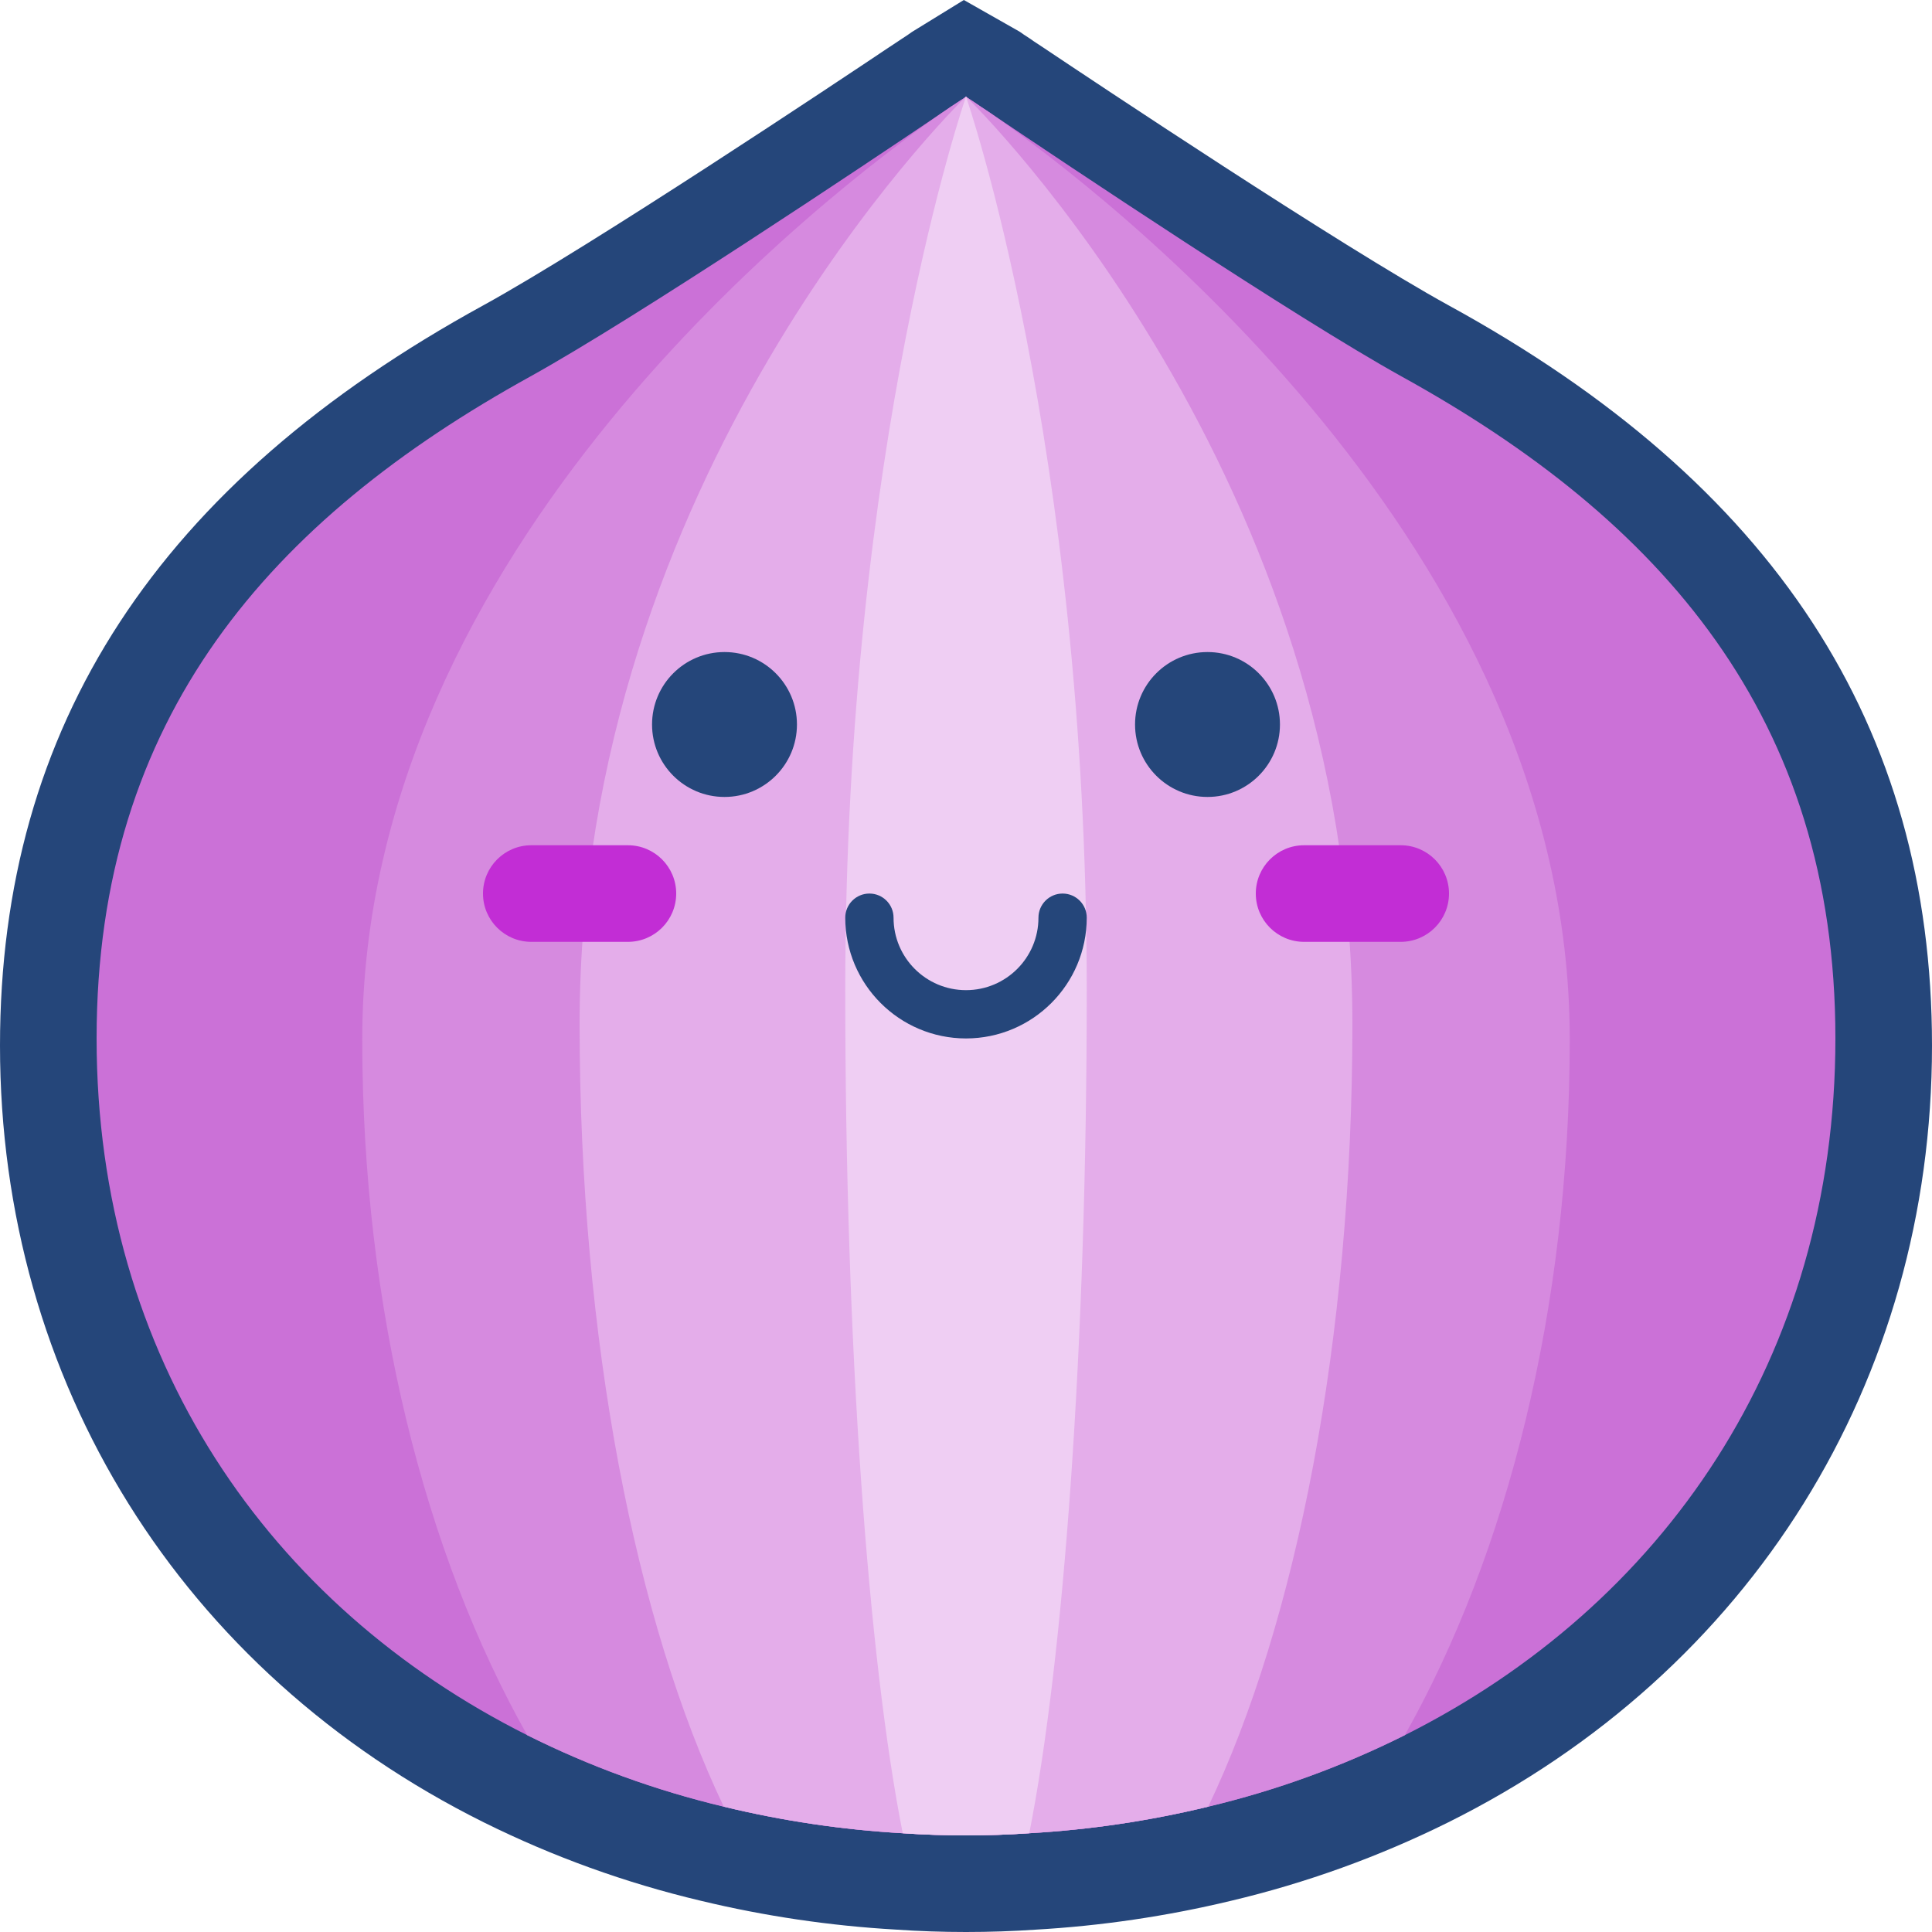
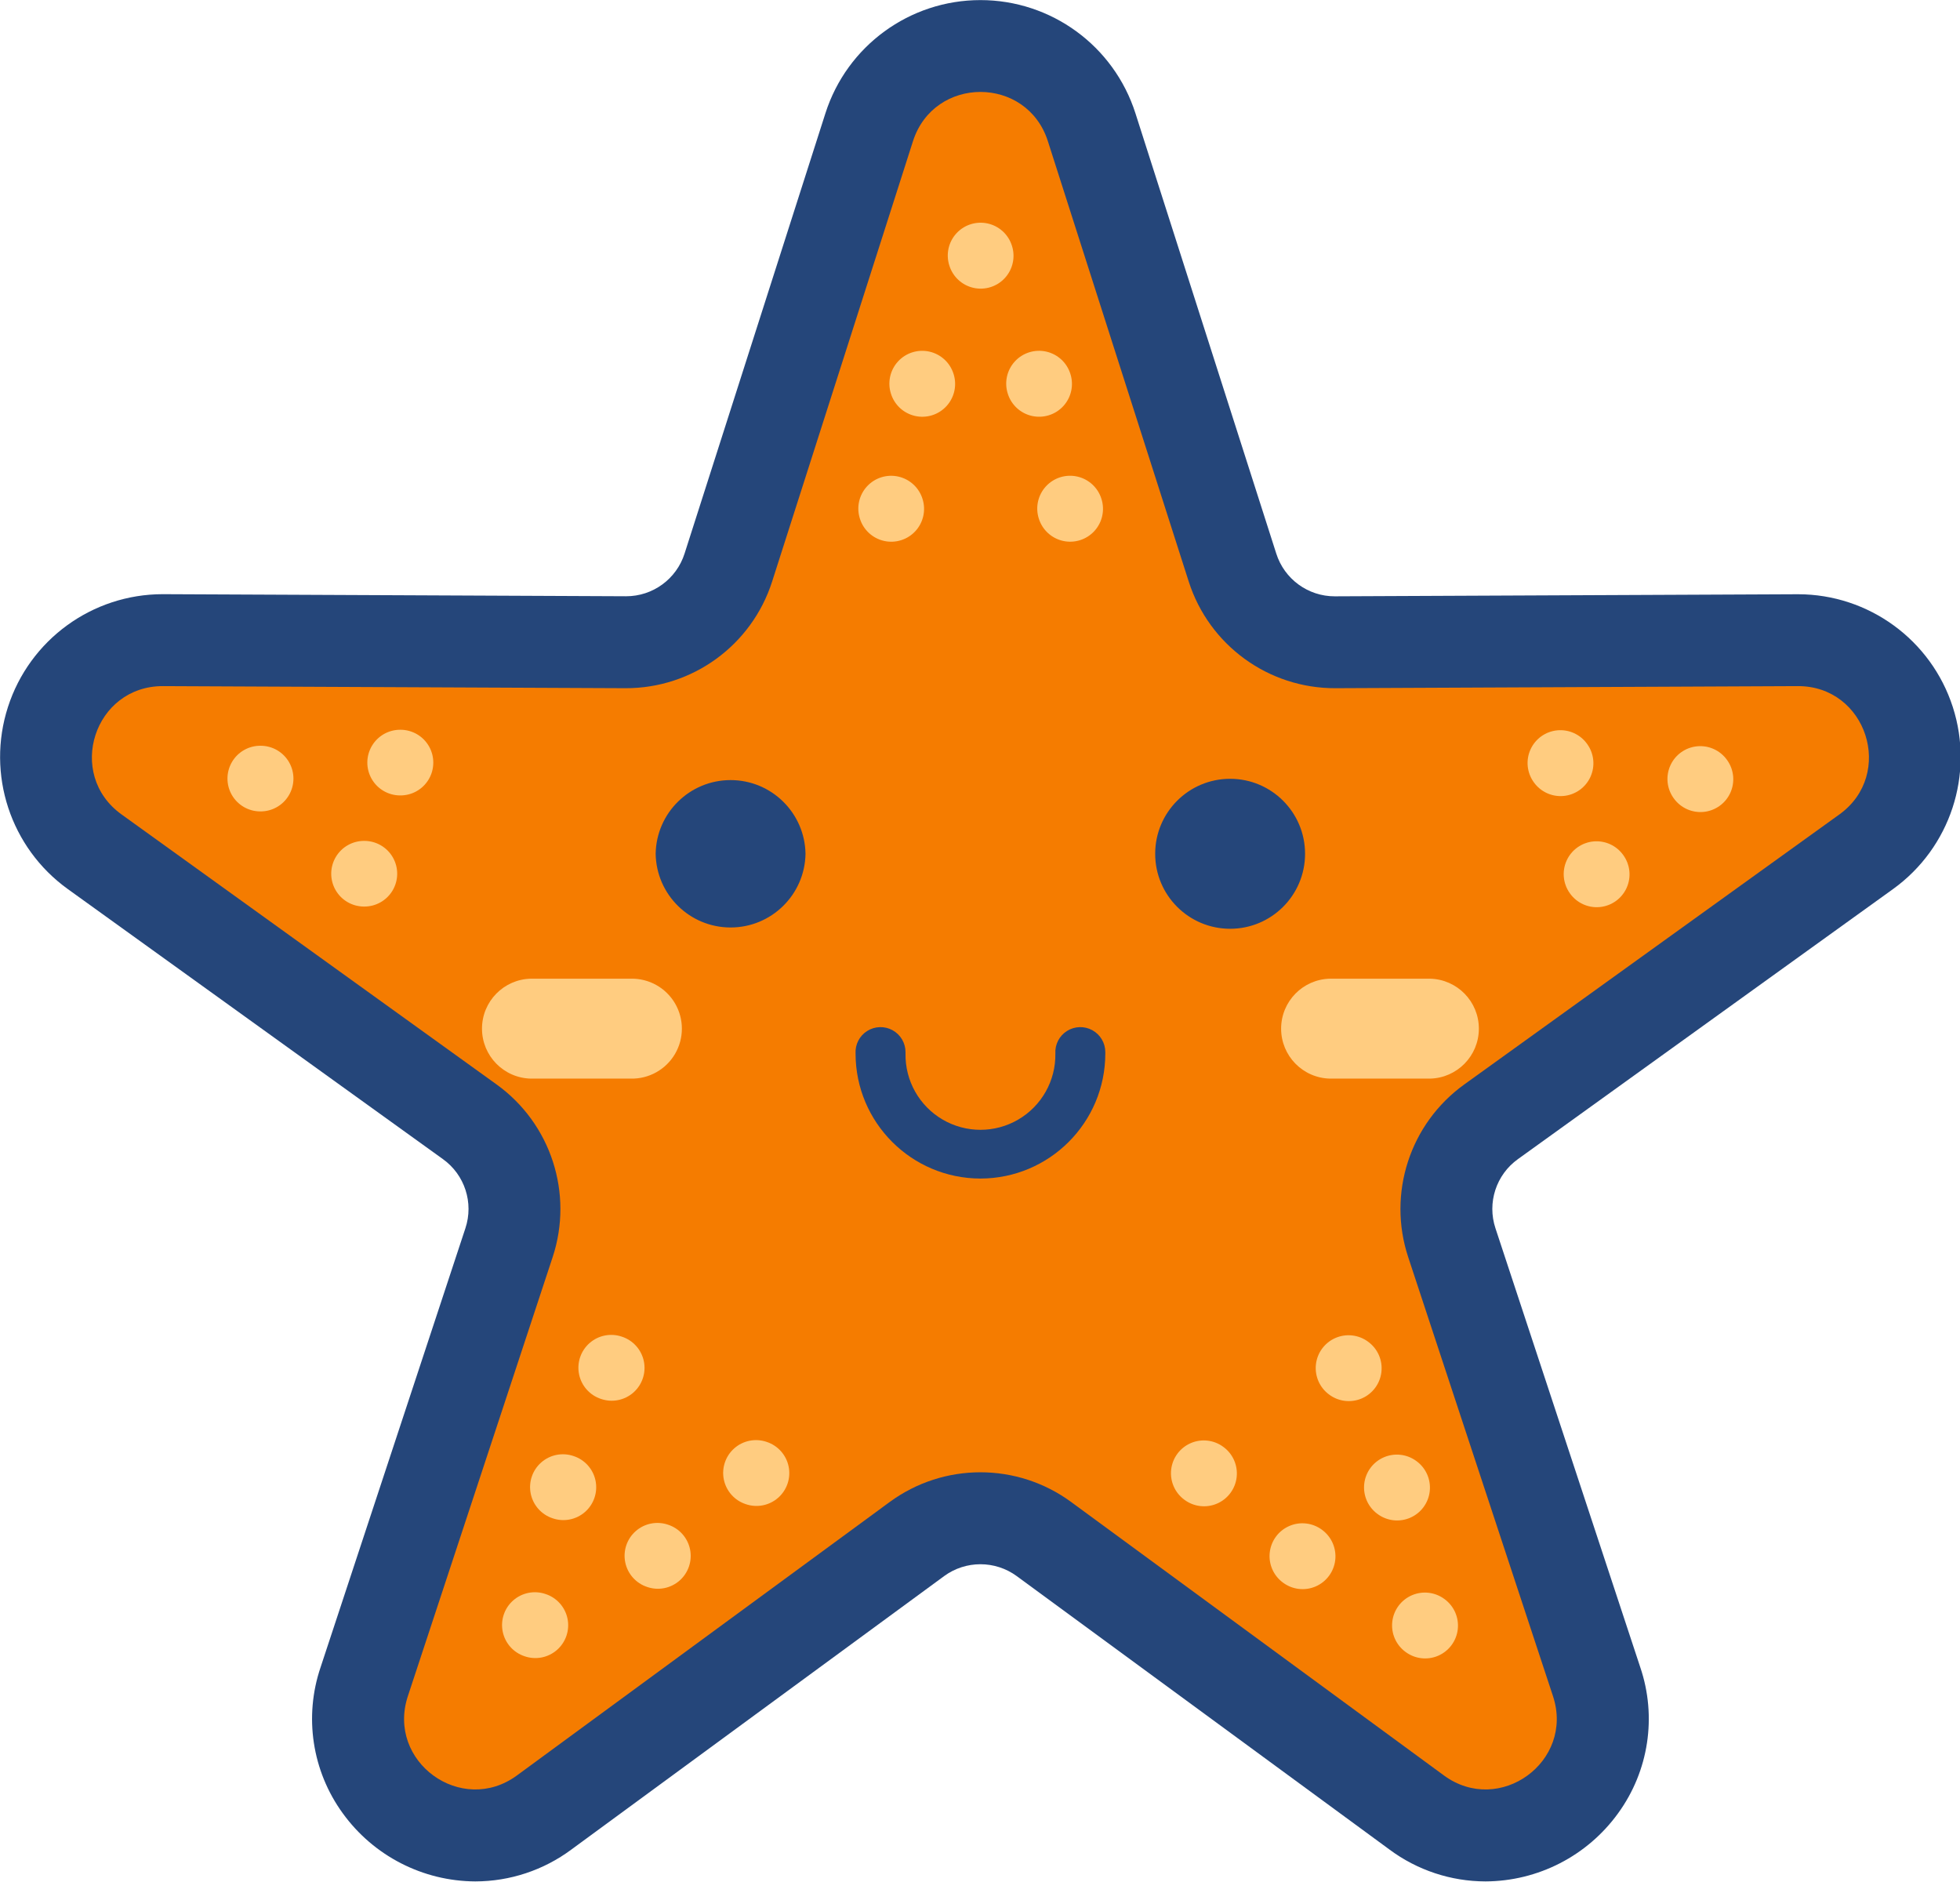
- <svg xmlns="http://www.w3.org/2000/svg" t="1676945029225" class="icon" viewBox="0 0 1024 1024" version="1.1" p-id="8068" width="200" height="200">
-   <path d="M512 1024c-12.411 0-24.88-0.423-37.074-1.269A585.543 585.543 0 0 1 371.429 1007.44a537.337 537.337 0 0 1-114.971-41.531C95.886 886.046 0 732.137 0 554.217c0-169.634 83.851-298.011 256.343-392.48 57.337-31.543 188.4-118.949 214.091-136.16l10.88-7.211c1.554-1.143 2.457-1.691 2.457-1.691L510.857 0l29.371 16.674s0.903 0.549 2.457 1.691l3.497 2.286 1.474 1.063 5.829 3.84c25.771 17.269 156.834 104.674 214.263 136.263C940.149 256.206 1024 384.583 1024 554.217c0 177.92-95.886 331.829-256.48 411.703a537.84 537.84 0 0 1-115.2 41.577A587.749 587.749 0 0 1 548.571 1022.777c-11.691 0.8-24.16 1.223-36.571 1.223z" fill="#25467A" p-id="8069" />
-   <path d="M972.8 550.4c0 169.6-91.657 300.8-228.229 369.28a483.429 483.429 0 0 1-104.183 37.886 530.789 530.789 0 0 1-94.857 14.08c-11.006 0.766-22.263 1.143-33.531 1.143s-22.526-0.389-33.531-1.143a530.789 530.789 0 0 1-94.857-14.08 483.429 483.429 0 0 1-104.183-37.886C142.857 851.2 51.2 720 51.2 550.4c0-170.366 92.411-274.949 229.886-350.857 56.32-31.234 178.183-112.766 217.989-139.646l2.286-1.543c1.92-1.28 3.714-2.434 5.12-3.429 2.057-1.28 3.429-2.286 4.48-2.949 0.64-0.514 1.029-0.766 1.029-0.766s0.389 0.251 1.029 0.766c1.017 0.64 2.423 1.669 4.48 2.949 1.406 1.017 3.2 2.171 5.12 3.429l2.286 1.543c39.806 26.88 161.669 108.411 217.989 139.646C880.389 275.429 972.8 380.034 972.8 550.4z" fill="#CB71D7" p-id="8070" />
-   <path d="M832 550.914c0 142.72-33.28 272.64-87.429 368.766a483.429 483.429 0 0 1-104.183 37.886 530.789 530.789 0 0 1-94.857 14.08c-11.006 0.766-22.263 1.143-33.531 1.143s-22.526-0.389-33.531-1.143a530.789 530.789 0 0 1-94.857-14.08 483.429 483.429 0 0 1-104.183-37.886C225.28 823.554 192 693.634 192 550.914c0-260.743 247.166-449.143 307.074-491.006l2.286-1.543a60.446 60.446 0 0 1 5.12-3.429c2.057-1.406 3.589-2.434 4.48-2.949 0.64-0.514 1.029-0.766 1.029-0.766s0.389 0.251 1.029 0.766c0.891 0.514 2.423 1.543 4.48 2.949 1.406 1.017 3.2 2.171 5.12 3.429l2.286 1.543C584.834 101.714 832 290.171 832 550.914z" fill="#D68ADF" p-id="8071" />
-   <path d="M716.8 542.72c0 167.68-29.829 317.314-76.411 414.857a530.789 530.789 0 0 1-94.857 14.08c-11.006 0.766-22.263 1.143-33.531 1.143s-22.526-0.389-33.531-1.143a530.789 530.789 0 0 1-94.857-14.08c-46.583-97.531-76.411-247.166-76.411-414.857 0-289.531 198.4-485.371 204.674-491.429l0.126-0.126 0.126 0.126c6.274 6.057 204.674 201.897 204.674 491.429z" fill="#E4ADEA" p-id="8072" />
-   <path d="M576 524.8c0 188.926-12.16 354.434-30.469 446.857-11.006 0.766-22.263 1.143-33.531 1.143s-22.526-0.389-33.531-1.143c-18.286-92.411-30.469-257.92-30.469-446.857 0-289.794 64-473.6 64-473.6s64 183.806 64 473.6z" fill="#EFCEF3" p-id="8073" />
-   <path d="M512 550.4a64.069 64.069 0 0 1-64-64 12.8 12.8 0 1 1 25.6 0 38.4 38.4 0 0 0 76.8 0 12.8 12.8 0 1 1 25.6 0 64.069 64.069 0 0 1-64 64z" fill="#25467A" p-id="8074" />
-   <path d="M384 384m-38.4 0a38.4 38.4 0 1 0 76.8 0 38.4 38.4 0 1 0-76.8 0Z" fill="#25467A" p-id="8075" />
-   <path d="M640 384m-38.4 0a38.4 38.4 0 1 0 76.8 0 38.4 38.4 0 1 0-76.8 0Z" fill="#25467A" p-id="8076" />
-   <path d="M332.8 448h-51.2a25.6 25.6 0 1 0 0 51.2h51.2a25.6 25.6 0 1 0 0-51.2zM742.4 448h-51.2a25.6 25.6 0 1 0 0 51.2h51.2a25.6 25.6 0 0 0 0-51.2z" fill="#C22DD5" p-id="8077" />
+ <svg xmlns="http://www.w3.org/2000/svg" t="1677377022072" class="icon" viewBox="0 0 1067 1024" version="1.1" p-id="13303" width="133.375" height="128">
+   <path d="M808.67 1024a87.845 87.845 0 0 1-52.245-17.336l-202.891-148.812a33.492 33.492 0 0 0-39.604 0l-202.891 148.812a87.881 87.881 0 0 1-52.257 17.336 89.537 89.537 0 0 1-72.225-37.137 87.345 87.345 0 0 1-12.046-79.386l78.838-238.944a33.36 33.36 0 0 0-12.248-37.674L36.899 483.882a88.584 88.584 0 0 1 51.709-160.488l252.181 1.132a33.36 33.36 0 0 0 31.895-23.281l76.67-239.612a88.596 88.596 0 0 1 168.756 0l76.67 239.647a33.36 33.36 0 0 0 31.883 23.281l252.193-1.132a88.584 88.584 0 0 1 51.709 160.452L826.363 630.859a33.36 33.36 0 0 0-12.248 37.674l78.838 238.944a87.333 87.333 0 0 1-12.046 79.386 89.501 89.501 0 0 1-72.225 37.137z" fill="#25467A" p-id="13304" />
+   <path d="M978.665 373.435l-251.61 1.132a83.532 83.532 0 0 1-79.934-58.071L570.452 76.848c-11.438-35.743-61.955-35.743-73.441 0L420.342 316.496a83.532 83.532 0 0 1-79.934 58.071l-251.61-1.132c-37.519-0.179-53.138 47.92-22.637 69.831L270.339 590.242a83.52 83.52 0 0 1 30.525 93.957l-78.826 238.956c-11.76 35.624 29.155 65.351 59.405 43.154l202.891-148.812a83.52 83.52 0 0 1 98.795 0l202.891 148.812c30.251 22.197 71.165-7.53 59.405-43.154l-78.826-238.956a83.52 83.52 0 0 1 30.525-93.957l204.226-146.977c30.406-21.911 14.834-70.009-22.685-69.831z" fill="#F57C00" p-id="13305" />
+   <path d="M533.851 139.158m-17.048 5.362a17.872 17.872 0 1 0 34.097-10.724 17.872 17.872 0 1 0-34.097 10.724Z" fill="#FFCC80" p-id="13306" />
+   <path d="M502.061 208.884m-17.048 5.362a17.872 17.872 0 1 0 34.097-10.724 17.872 17.872 0 1 0-34.097 10.724Z" fill="#FFCC80" p-id="13307" />
+   <path d="M565.661 208.876m-17.048 5.362a17.872 17.872 0 1 0 34.097-10.724 17.872 17.872 0 1 0-34.097 10.724Z" fill="#FFCC80" p-id="13308" />
+   <path d="M485.158 276.9m-17.048 5.362a17.872 17.872 0 1 0 34.097-10.724 17.872 17.872 0 1 0-34.097 10.724Z" fill="#FFCC80" p-id="13309" />
+   <path d="M582.562 276.887m-17.048 5.362a17.872 17.872 0 1 0 34.097-10.724 17.872 17.872 0 1 0-34.097 10.724Z" fill="#FFCC80" p-id="13310" />
+   <path d="M141.788 423.76m-0.168 17.871a17.872 17.872 0 1 0 0.337-35.742 17.872 17.872 0 1 0-0.337 35.742Z" fill="#FFCC80" p-id="13311" />
+   <path d="M198.269 475.542m-0.168 17.871a17.872 17.872 0 1 0 0.337-35.742 17.872 17.872 0 1 0-0.337 35.742Z" fill="#FFCC80" p-id="13312" />
+   <path d="M217.926 415.057m-0.168 17.871a17.872 17.872 0 1 0 0.337-35.742 17.872 17.872 0 1 0-0.337 35.742Z" fill="#FFCC80" p-id="13313" />
+   <path d="M291.311 884.526m-5.683 16.944a17.872 17.872 0 1 0 11.365-33.888 17.872 17.872 0 1 0-11.365 33.888Z" fill="#FFCC80" p-id="13314" />
+   <path d="M358.016 846.803m-5.683 16.944a17.872 17.872 0 1 0 11.365-33.888 17.872 17.872 0 1 0-11.365 33.888Z" fill="#FFCC80" p-id="13315" />
+   <path d="M306.566 809.433m-5.683 16.944a17.872 17.872 0 1 0 11.365-33.888 17.872 17.872 0 1 0-11.365 33.888Z" fill="#FFCC80" p-id="13316" />
+   <path d="M411.684 801.727m-5.683 16.944a17.872 17.872 0 1 0 11.365-33.888 17.872 17.872 0 1 0-11.365 33.888Z" fill="#FFCC80" p-id="13317" />
+   <path d="M332.875 744.461m-5.683 16.944a17.872 17.872 0 1 0 11.365-33.888 17.872 17.872 0 1 0-11.365 33.888Z" fill="#FFCC80" p-id="13318" />
+   <path d="M775.766 884.717m-10.641 14.359a17.872 17.872 0 1 0 21.281-28.718 17.872 17.872 0 1 0-21.281 28.718Z" fill="#FFCC80" p-id="13319" />
+   <path d="M760.505 809.625m-10.641 14.359a17.872 17.872 0 1 0 21.281-28.718 17.872 17.872 0 1 0-21.281 28.718Z" fill="#FFCC80" p-id="13320" />
+   <path d="M709.066 847.001m-10.641 14.359a17.872 17.872 0 1 0 21.281-28.718 17.872 17.872 0 1 0-21.281 28.718Z" fill="#FFCC80" p-id="13321" />
+   <path d="M734.201 744.66m-10.641 14.359a17.872 17.872 0 1 0 21.281-28.718 17.872 17.872 0 1 0-21.281 28.718Z" fill="#FFCC80" p-id="13322" />
+   <path d="M655.395 801.906m-10.641 14.359a17.872 17.872 0 1 0 21.281-28.718 17.872 17.872 0 1 0-21.281 28.718Z" fill="#FFCC80" p-id="13323" />
+   <path d="M925.657 424.042m-14.557 10.368a17.872 17.872 0 1 0 29.114-20.736 17.872 17.872 0 1 0-29.114 20.736Z" fill="#FFCC80" p-id="13324" />
+   <path d="M849.511 415.357m-14.557 10.368a17.872 17.872 0 1 0 29.114-20.736 17.872 17.872 0 1 0-29.114 20.736Z" fill="#FFCC80" p-id="13325" />
+   <path d="M869.178 475.826m-14.557 10.368a17.872 17.872 0 1 0 29.114-20.736 17.872 17.872 0 1 0-29.114 20.736Z" fill="#FFCC80" p-id="13326" />
+   <path d="M533.732 641.451a68.067 68.067 0 0 1-67.972-68.02 13.606 13.606 0 1 1 27.189-0.81v0.81a40.795 40.795 0 1 0 81.578 0 13.606 13.606 0 1 1 27.189-0.81v0.81a68.067 68.067 0 0 1-67.984 68.02zM356.933 464.676a40.795 40.795 0 0 0 81.578 0.06v-0.06a40.795 40.795 0 0 0-81.578 0zM628.869 464.676a40.795 40.795 0 1 0 81.59 0.071v-0.071a40.795 40.795 0 0 0-81.59 0z" fill="#25467A" p-id="13327" />
+   <path d="M343.339 532.672h-54.318a27.201 27.201 0 0 0 0 54.39h54.413a27.201 27.201 0 1 0 0-54.39h-0.095z m435.104 0h-54.389a27.201 27.201 0 0 0 0 54.39h54.389a27.201 27.201 0 0 0 0-54.39z" fill="#FFCC80" p-id="13328" />
</svg>
